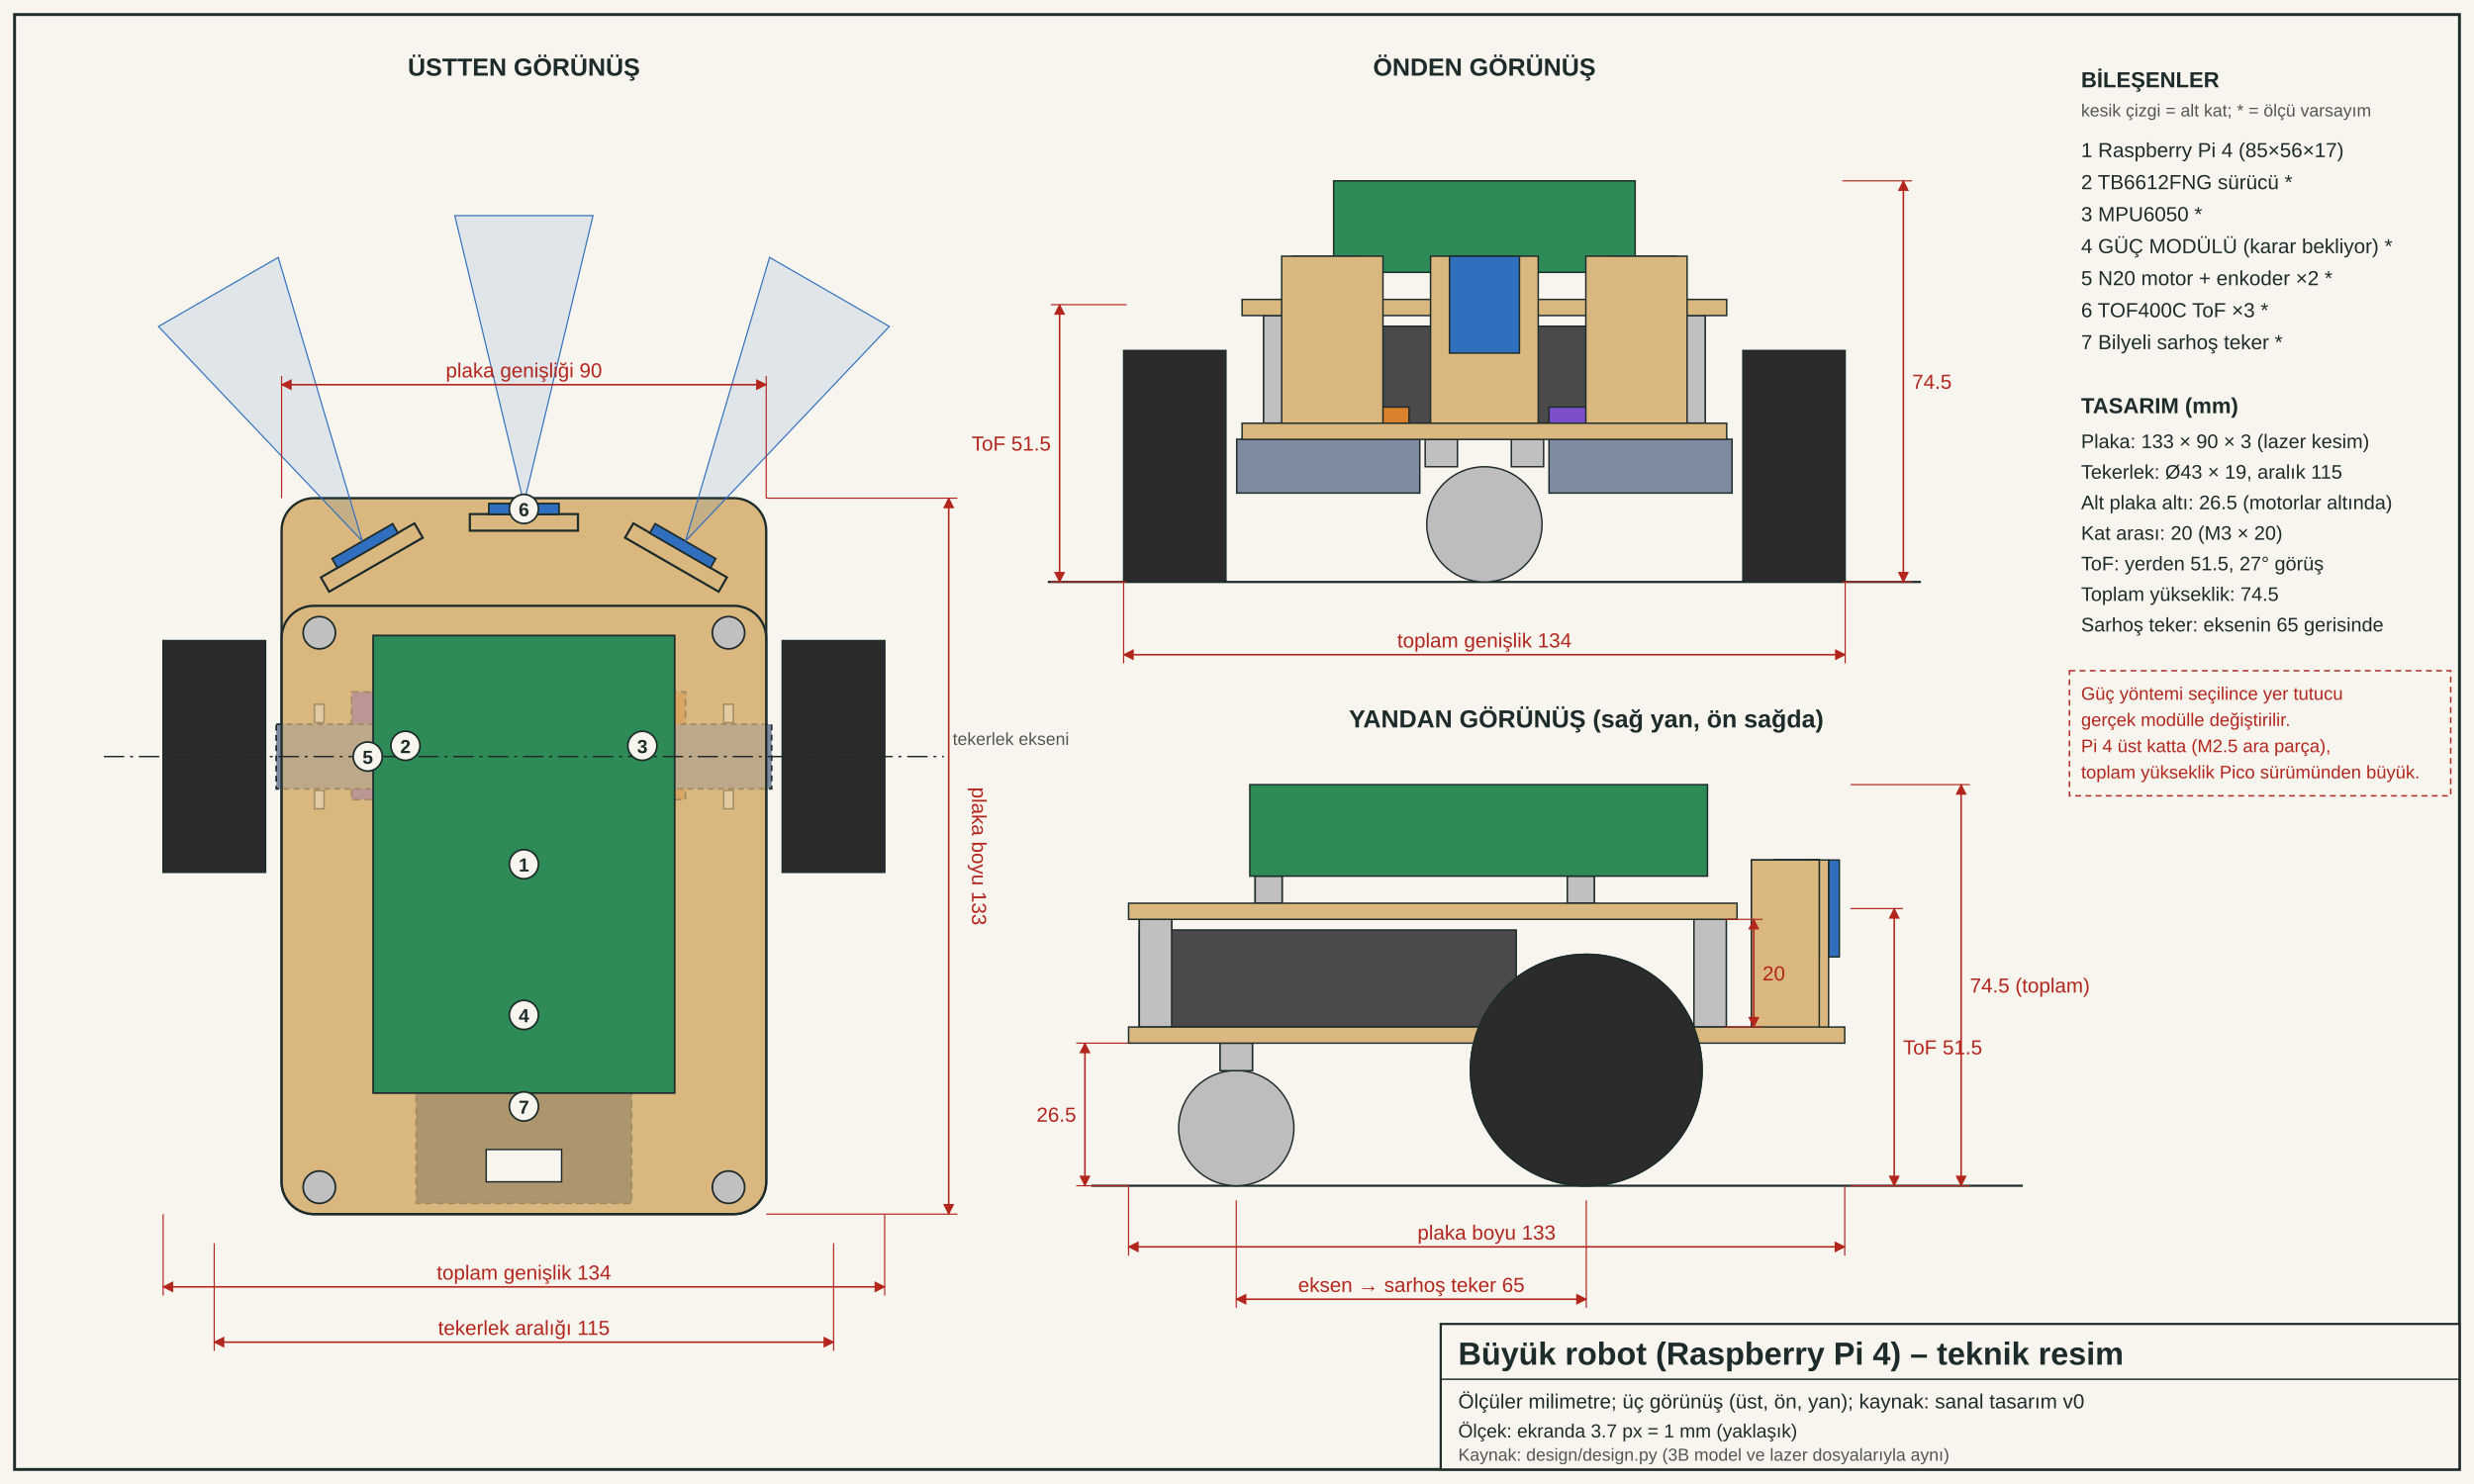
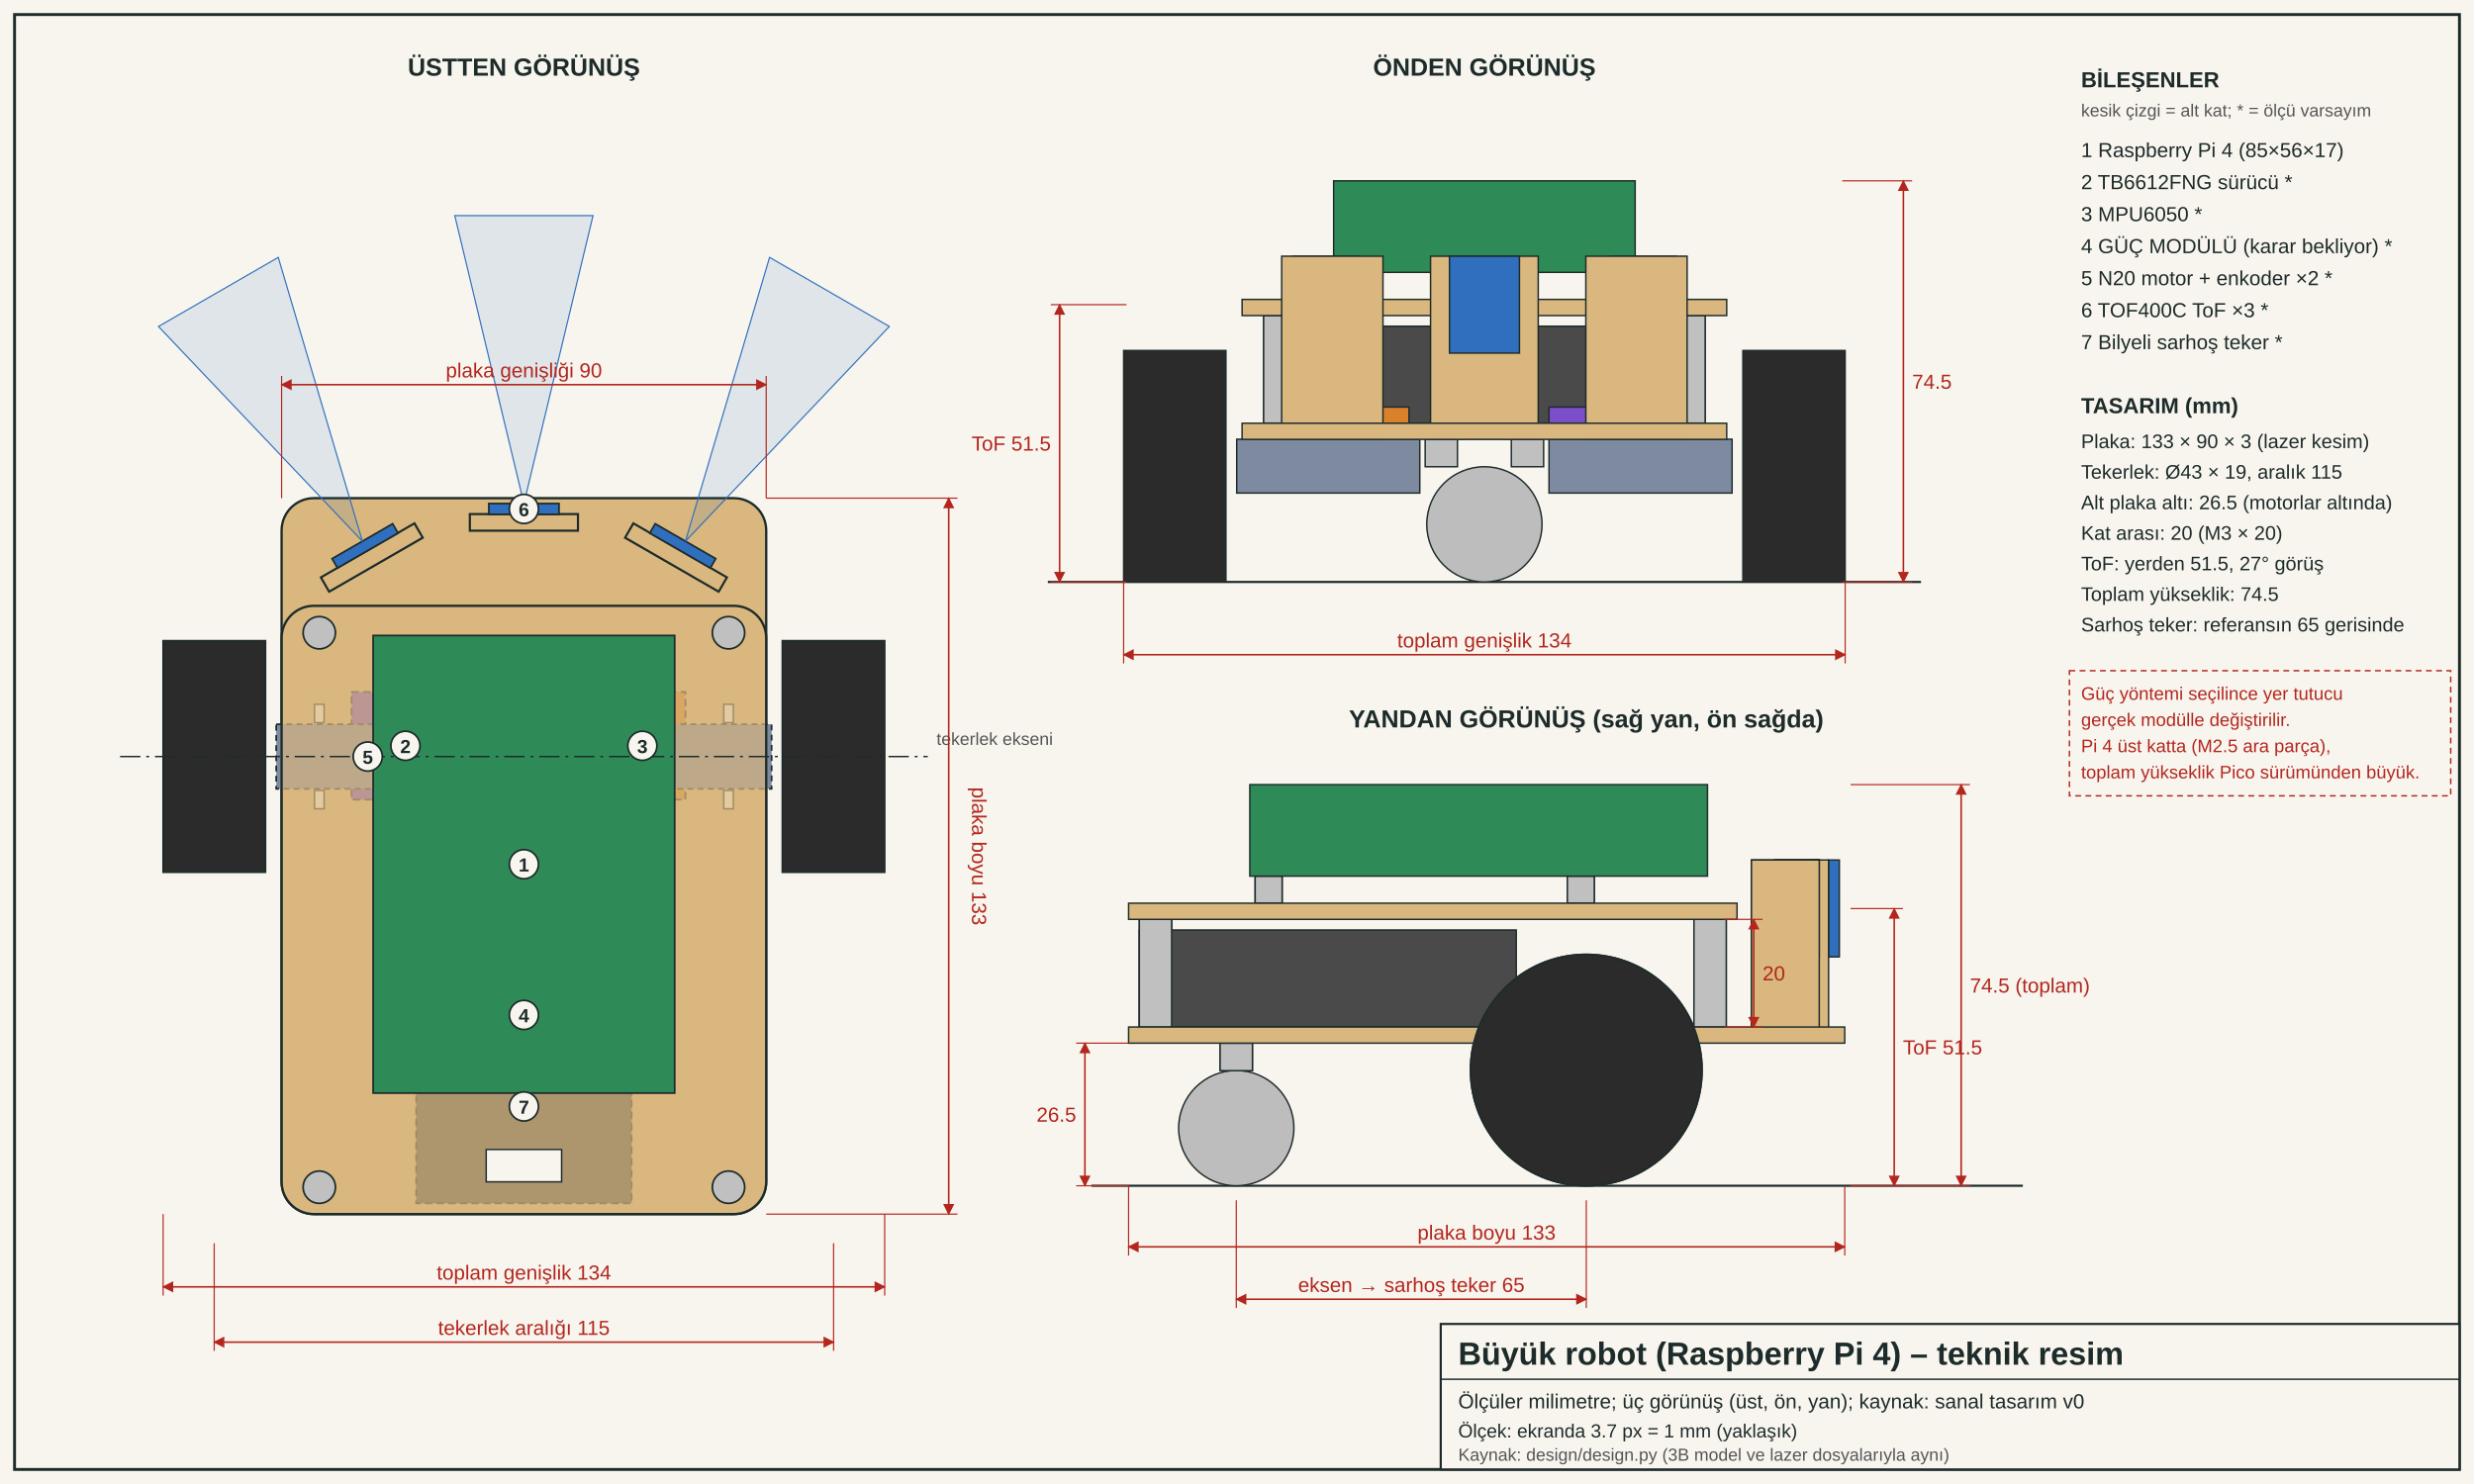
<svg xmlns="http://www.w3.org/2000/svg" viewBox="0 0 1700 1020" width="1700" height="1020" role="img" aria-labelledby="t d">
  <defs>
    <marker id="ar" viewBox="0 0 10 10" refX="9" refY="5" markerWidth="7" markerHeight="7" orient="auto-start-reverse">
      <path d="M0 0 L10 5 L0 10 z" fill="#b3261e" />
    </marker>
  </defs>
  <rect width="1700" height="1020" fill="#f7f5ee" />
  <text x="360.0" y="52.0" font-family="Atkinson Hyperlegible, 'Segoe UI', Arial, sans-serif" font-size="17" text-anchor="middle" fill="#1d2b2a" font-weight="700">ÜSTTEN GÖRÜNÜŞ</text>
  <rect x="112.1" y="440.4" width="70.3" height="159.1" rx="0" fill="#2b2b2b" stroke="#1d2b2a" stroke-width="1.2" />
  <rect x="537.6" y="440.4" width="70.3" height="159.1" rx="0" fill="#2b2b2b" stroke="#1d2b2a" stroke-width="1.2" />
  <circle cx="360.0" cy="760.5" r="39.6" fill="#bdbdbd" stroke="#1d2b2a" stroke-width="1.2" stroke-dasharray="5 3" />
  <circle cx="330.4" cy="760.5" r="11.1" fill="#c0c0c0" stroke="#1d2b2a" stroke-width="1.2" stroke-dasharray="5 3" />
  <circle cx="389.6" cy="760.5" r="11.1" fill="#c0c0c0" stroke="#1d2b2a" stroke-width="1.2" stroke-dasharray="5 3" />
  <rect x="193.5" y="342.4" width="333.0" height="492.1" rx="22.2" fill="#d9b77e" stroke="#1d2b2a" stroke-width="1.6" />
  <circle cx="219.4" cy="434.9" r="5.9" fill="#f7f5ee" stroke="#1d2b2a" stroke-width="1" />
  <circle cx="500.6" cy="434.9" r="5.9" fill="#f7f5ee" stroke="#1d2b2a" stroke-width="1" />
  <circle cx="219.4" cy="816.0" r="5.9" fill="#f7f5ee" stroke="#1d2b2a" stroke-width="1" />
  <circle cx="500.6" cy="816.0" r="5.9" fill="#f7f5ee" stroke="#1d2b2a" stroke-width="1" />
  <circle cx="330.4" cy="760.5" r="5.9" fill="#f7f5ee" stroke="#1d2b2a" stroke-width="1" />
  <circle cx="389.6" cy="760.5" r="5.9" fill="#f7f5ee" stroke="#1d2b2a" stroke-width="1" />
  <polygon points="296.7,555.9 290.1,555.9 290.1,543.3 296.7,543.3" fill="#f7f5ee" stroke="#1d2b2a" stroke-width="1" fill-opacity="1.0" />
  <polygon points="296.7,496.7 290.1,496.7 290.1,484.1 296.7,484.1" fill="#f7f5ee" stroke="#1d2b2a" stroke-width="1" fill-opacity="1.0" />
  <polygon points="222.7,555.9 216.1,555.9 216.1,543.3 222.7,543.3" fill="#f7f5ee" stroke="#1d2b2a" stroke-width="1" fill-opacity="1.0" />
  <polygon points="222.7,496.7 216.1,496.7 216.1,484.1 222.7,484.1" fill="#f7f5ee" stroke="#1d2b2a" stroke-width="1" fill-opacity="1.0" />
  <polygon points="429.9,555.9 423.3,555.9 423.3,543.3 429.9,543.3" fill="#f7f5ee" stroke="#1d2b2a" stroke-width="1" fill-opacity="1.0" />
  <polygon points="429.9,496.7 423.3,496.7 423.3,484.1 429.9,484.1" fill="#f7f5ee" stroke="#1d2b2a" stroke-width="1" fill-opacity="1.0" />
  <polygon points="503.9,555.9 497.3,555.9 497.3,543.3 503.9,543.3" fill="#f7f5ee" stroke="#1d2b2a" stroke-width="1" fill-opacity="1.0" />
  <polygon points="503.9,496.7 497.3,496.7 497.3,484.1 503.9,484.1" fill="#f7f5ee" stroke="#1d2b2a" stroke-width="1" fill-opacity="1.0" />
  <polygon points="284.9,359.4 290.8,369.7 226.1,407.0 220.2,396.8" fill="#f7f5ee" stroke="#1d2b2a" stroke-width="1" fill-opacity="1.0" />
  <polygon points="397.4,353.1 397.4,365.0 322.6,365.0 322.6,353.1" fill="#f7f5ee" stroke="#1d2b2a" stroke-width="1" fill-opacity="1.0" />
  <polygon points="499.8,396.8 493.9,407.0 429.2,369.7 435.1,359.4" fill="#f7f5ee" stroke="#1d2b2a" stroke-width="1" fill-opacity="1.0" />
  <rect x="286.0" y="568.1" width="148.0" height="259.0" rx="0" fill="#4a4a4a" stroke="#1d2b2a" stroke-width="1.2" stroke-dasharray="5 3" />
  <rect x="241.6" y="475.6" width="74.0" height="74.0" rx="0" fill="#7b4fc9" stroke="#1d2b2a" stroke-width="1.2" stroke-dasharray="5 3" />
  <rect x="411.8" y="475.6" width="59.2" height="74.0" rx="0" fill="#d9822b" stroke="#1d2b2a" stroke-width="1.2" stroke-dasharray="5 3" />
  <rect x="189.8" y="497.8" width="125.8" height="44.4" rx="0" fill="#7d8aa0" stroke="#1d2b2a" stroke-width="1.2" stroke-dasharray="4 3" />
  <rect x="404.4" y="497.8" width="125.8" height="44.4" rx="0" fill="#7d8aa0" stroke="#1d2b2a" stroke-width="1.2" stroke-dasharray="4 3" />
  <rect x="193.5" y="416.4" width="333.0" height="418.1" rx="22.2" fill="#d9b77eb0" stroke="#1d2b2a" stroke-width="1.6" />
  <circle cx="219.4" cy="434.9" r="5.9" fill="#f7f5ee" stroke="#1d2b2a" stroke-width="1" />
  <circle cx="500.6" cy="434.9" r="5.9" fill="#f7f5ee" stroke="#1d2b2a" stroke-width="1" />
  <circle cx="219.4" cy="816.0" r="5.9" fill="#f7f5ee" stroke="#1d2b2a" stroke-width="1" />
  <circle cx="500.6" cy="816.0" r="5.9" fill="#f7f5ee" stroke="#1d2b2a" stroke-width="1" />
  <circle cx="450.6" cy="738.3" r="5.6" fill="#f7f5ee" stroke="#1d2b2a" stroke-width="1" />
  <circle cx="450.6" cy="523.7" r="5.6" fill="#f7f5ee" stroke="#1d2b2a" stroke-width="1" />
  <circle cx="269.4" cy="738.3" r="5.6" fill="#f7f5ee" stroke="#1d2b2a" stroke-width="1" />
  <circle cx="269.4" cy="523.7" r="5.6" fill="#f7f5ee" stroke="#1d2b2a" stroke-width="1" />
  <polygon points="385.9,812.3 334.1,812.3 334.1,790.1 385.9,790.1" fill="#f7f5ee" stroke="#1d2b2a" stroke-width="1" fill-opacity="1.0" />
  <circle cx="219.4" cy="434.9" r="11.1" fill="#c0c0c0" stroke="#1d2b2a" stroke-width="1.2" />
  <circle cx="500.6" cy="434.9" r="11.1" fill="#c0c0c0" stroke="#1d2b2a" stroke-width="1.2" />
  <circle cx="219.4" cy="816.0" r="11.1" fill="#c0c0c0" stroke="#1d2b2a" stroke-width="1.2" />
  <circle cx="500.6" cy="816.0" r="11.1" fill="#c0c0c0" stroke="#1d2b2a" stroke-width="1.2" />
  <polygon points="290.3,369.5 226.2,406.5 220.7,396.9 284.7,359.9" fill="#d9b77e" stroke="#1d2b2a" stroke-width="1.2" fill-opacity="1.0" />
  <polygon points="273.5,366.4 231.9,390.4 228.2,384.0 269.8,360.0" fill="#2f6fbd" stroke="#1d2b2a" stroke-width="1.2" fill-opacity="1.0" />
  <polygon points="397.0,364.6 323.0,364.6 323.0,353.5 397.0,353.5" fill="#d9b77e" stroke="#1d2b2a" stroke-width="1.2" fill-opacity="1.0" />
  <polygon points="384.1,353.5 335.9,353.5 335.9,346.1 384.1,346.1" fill="#2f6fbd" stroke="#1d2b2a" stroke-width="1.2" fill-opacity="1.0" />
  <polygon points="493.8,406.5 429.7,369.5 435.3,359.9 499.3,396.9" fill="#d9b77e" stroke="#1d2b2a" stroke-width="1.2" fill-opacity="1.0" />
  <polygon points="488.1,390.4 446.5,366.4 450.2,360.0 491.8,384.0" fill="#2f6fbd" stroke="#1d2b2a" stroke-width="1.2" fill-opacity="1.0" />
  <circle cx="450.6" cy="738.3" r="9.2" fill="#c0c0c0" stroke="#1d2b2a" stroke-width="1.2" />
  <circle cx="450.6" cy="523.7" r="9.2" fill="#c0c0c0" stroke="#1d2b2a" stroke-width="1.2" />
  <circle cx="269.4" cy="738.3" r="9.2" fill="#c0c0c0" stroke="#1d2b2a" stroke-width="1.2" />
  <circle cx="269.4" cy="523.7" r="9.2" fill="#c0c0c0" stroke="#1d2b2a" stroke-width="1.2" />
  <rect x="256.4" y="436.8" width="207.2" height="314.5" rx="0" fill="#2e8b57" stroke="#1d2b2a" stroke-width="1.2" />
  <polygon points="249.0,372.0 191.2,176.9 108.9,224.4" fill="#2f6fbd" stroke="#2f6fbd" stroke-width="0.8" fill-opacity="0.12" />
  <polygon points="360.0,346.1 407.5,148.2 312.5,148.2" fill="#2f6fbd" stroke="#2f6fbd" stroke-width="0.8" fill-opacity="0.12" />
  <polygon points="471.0,372.0 611.1,224.4 528.8,176.9" fill="#2f6fbd" stroke="#2f6fbd" stroke-width="0.8" fill-opacity="0.12" />
-   <line x1="71.4" y1="520.0" x2="648.6" y2="520.0" stroke="#1d2b2a" stroke-width="1" stroke-dasharray="14 4 2 4" />
-   <text x="654.6" y="512.0" font-family="Atkinson Hyperlegible, 'Segoe UI', Arial, sans-serif" font-size="12" text-anchor="start" fill="#555" font-weight="400">tekerlek ekseni</text>
+   <line x1="82.5" y1="520.0" x2="637.5" y2="520.0" stroke="#1d2b2a" stroke-width="1" stroke-dasharray="14 4 2 4" />
+   <text x="643.5" y="512.0" font-family="Atkinson Hyperlegible, 'Segoe UI', Arial, sans-serif" font-size="12" text-anchor="start" fill="#555" font-weight="400">tekerlek ekseni</text>
  <circle cx="252.7" cy="520.0" r="10.0" fill="#f7f5ee" stroke="#1d2b2a" stroke-width="1.2" />
  <text x="252.7" y="525.0" font-family="Atkinson Hyperlegible, 'Segoe UI', Arial, sans-serif" font-size="13" text-anchor="middle" fill="#1d2b2a" font-weight="700">5</text>
  <circle cx="360.0" cy="760.5" r="10.0" fill="#f7f5ee" stroke="#1d2b2a" stroke-width="1.2" />
  <text x="360.0" y="765.5" font-family="Atkinson Hyperlegible, 'Segoe UI', Arial, sans-serif" font-size="13" text-anchor="middle" fill="#1d2b2a" font-weight="700">7</text>
  <circle cx="360.0" cy="349.8" r="10.0" fill="#f7f5ee" stroke="#1d2b2a" stroke-width="1.2" />
  <text x="360.0" y="354.8" font-family="Atkinson Hyperlegible, 'Segoe UI', Arial, sans-serif" font-size="13" text-anchor="middle" fill="#1d2b2a" font-weight="700">6</text>
  <circle cx="360.0" cy="697.6" r="10.0" fill="#f7f5ee" stroke="#1d2b2a" stroke-width="1.2" />
  <text x="360.0" y="702.6" font-family="Atkinson Hyperlegible, 'Segoe UI', Arial, sans-serif" font-size="13" text-anchor="middle" fill="#1d2b2a" font-weight="700">4</text>
  <circle cx="278.6" cy="512.6" r="10.0" fill="#f7f5ee" stroke="#1d2b2a" stroke-width="1.2" />
  <text x="278.6" y="517.6" font-family="Atkinson Hyperlegible, 'Segoe UI', Arial, sans-serif" font-size="13" text-anchor="middle" fill="#1d2b2a" font-weight="700">2</text>
  <circle cx="441.4" cy="512.6" r="10.0" fill="#f7f5ee" stroke="#1d2b2a" stroke-width="1.2" />
  <text x="441.4" y="517.6" font-family="Atkinson Hyperlegible, 'Segoe UI', Arial, sans-serif" font-size="13" text-anchor="middle" fill="#1d2b2a" font-weight="700">3</text>
  <circle cx="360.0" cy="594.0" r="10.0" fill="#f7f5ee" stroke="#1d2b2a" stroke-width="1.2" />
  <text x="360.0" y="599.0" font-family="Atkinson Hyperlegible, 'Segoe UI', Arial, sans-serif" font-size="13" text-anchor="middle" fill="#1d2b2a" font-weight="700">1</text>
  <line x1="526.5" y1="342.4" x2="657.9" y2="342.4" stroke="#b3261e" stroke-width="0.8" />
  <line x1="526.5" y1="834.5" x2="657.9" y2="834.5" stroke="#b3261e" stroke-width="0.8" />
  <line x1="651.9" y1="342.4" x2="651.9" y2="834.5" stroke="#b3261e" stroke-width="1.1" marker-start="url(#ar)" marker-end="url(#ar)" />
  <text x="667.9" y="588.5" font-family="Atkinson Hyperlegible, 'Segoe UI', Arial, sans-serif" font-size="14" text-anchor="middle" fill="#b3261e" font-weight="400" transform="rotate(90 667.9 588.5)">plaka boyu 133</text>
  <line x1="112.1" y1="834.5" x2="112.1" y2="890.5" stroke="#b3261e" stroke-width="0.8" />
  <line x1="607.9" y1="834.5" x2="607.9" y2="890.5" stroke="#b3261e" stroke-width="0.8" />
  <line x1="112.1" y1="884.5" x2="607.9" y2="884.5" stroke="#b3261e" stroke-width="1.1" marker-start="url(#ar)" marker-end="url(#ar)" />
  <text x="360.0" y="879.5" font-family="Atkinson Hyperlegible, 'Segoe UI', Arial, sans-serif" font-size="14" text-anchor="middle" fill="#b3261e" font-weight="400">toplam genişlik 134</text>
  <line x1="147.2" y1="854.5" x2="147.2" y2="928.5" stroke="#b3261e" stroke-width="0.8" />
  <line x1="572.8" y1="854.5" x2="572.8" y2="928.5" stroke="#b3261e" stroke-width="0.8" />
  <line x1="147.2" y1="922.5" x2="572.8" y2="922.5" stroke="#b3261e" stroke-width="1.1" marker-start="url(#ar)" marker-end="url(#ar)" />
  <text x="360.0" y="917.5" font-family="Atkinson Hyperlegible, 'Segoe UI', Arial, sans-serif" font-size="14" text-anchor="middle" fill="#b3261e" font-weight="400">tekerlek aralığı 115</text>
  <line x1="193.5" y1="342.4" x2="193.5" y2="258.4" stroke="#b3261e" stroke-width="0.8" />
  <line x1="526.5" y1="342.4" x2="526.5" y2="258.4" stroke="#b3261e" stroke-width="0.8" />
  <line x1="193.5" y1="264.4" x2="526.5" y2="264.4" stroke="#b3261e" stroke-width="1.1" marker-start="url(#ar)" marker-end="url(#ar)" />
  <text x="360.0" y="259.4" font-family="Atkinson Hyperlegible, 'Segoe UI', Arial, sans-serif" font-size="14" text-anchor="middle" fill="#b3261e" font-weight="400">plaka genişliği 90</text>
  <text x="1020.0" y="52.0" font-family="Atkinson Hyperlegible, 'Segoe UI', Arial, sans-serif" font-size="17" text-anchor="middle" fill="#1d2b2a" font-weight="700">ÖNDEN GÖRÜNÜŞ</text>
  <line x1="720.0" y1="400.0" x2="1320.0" y2="400.0" stroke="#1d2b2a" stroke-width="1.5" />
  <rect x="1149.5" y="216.8" width="22.2" height="74.0" rx="0" fill="#c0c0c0" stroke="#1d2b2a" stroke-width="1" />
  <rect x="868.3" y="216.8" width="22.2" height="74.0" rx="0" fill="#c0c0c0" stroke="#1d2b2a" stroke-width="1" />
  <rect x="1038.5" y="301.9" width="22.2" height="18.9" rx="0" fill="#c0c0c0" stroke="#1d2b2a" stroke-width="1" />
  <rect x="979.3" y="301.9" width="22.2" height="18.9" rx="0" fill="#c0c0c0" stroke="#1d2b2a" stroke-width="1" />
  <rect x="920.1" y="187.2" width="18.5" height="18.5" rx="0" fill="#c0c0c0" stroke="#1d2b2a" stroke-width="1" />
  <rect x="1101.4" y="187.2" width="18.5" height="18.5" rx="0" fill="#c0c0c0" stroke="#1d2b2a" stroke-width="1" />
  <circle cx="1020.0" cy="360.4" r="39.6" fill="#bdbdbd" stroke="#1d2b2a" stroke-width="1" />
  <rect x="946.0" y="224.2" width="148.0" height="66.6" rx="0" fill="#4a4a4a" stroke="#1d2b2a" stroke-width="1" />
  <rect x="920.1" y="187.2" width="18.5" height="18.5" rx="0" fill="#c0c0c0" stroke="#1d2b2a" stroke-width="1" />
  <rect x="1101.4" y="187.2" width="18.5" height="18.5" rx="0" fill="#c0c0c0" stroke="#1d2b2a" stroke-width="1" />
  <rect x="1064.4" y="301.9" width="125.8" height="37.0" rx="0" fill="#7d8aa0" stroke="#1d2b2a" stroke-width="1" />
  <rect x="849.8" y="301.9" width="125.8" height="37.0" rx="0" fill="#7d8aa0" stroke="#1d2b2a" stroke-width="1" />
  <rect x="1064.4" y="279.8" width="74.0" height="11.1" rx="0" fill="#7b4fc9" stroke="#1d2b2a" stroke-width="1" />
  <rect x="909.0" y="279.8" width="59.2" height="11.1" rx="0" fill="#d9822b" stroke="#1d2b2a" stroke-width="1" />
  <rect x="1197.6" y="240.9" width="70.3" height="159.1" rx="0" fill="#2b2b2b" stroke="#1d2b2a" stroke-width="1" />
  <rect x="772.1" y="240.9" width="70.3" height="159.1" rx="0" fill="#2b2b2b" stroke="#1d2b2a" stroke-width="1" />
  <rect x="916.4" y="124.3" width="207.2" height="62.9" rx="0" fill="#2e8b57" stroke="#1d2b2a" stroke-width="1" />
  <rect x="1149.5" y="216.8" width="22.2" height="74.0" rx="0" fill="#c0c0c0" stroke="#1d2b2a" stroke-width="1" />
  <rect x="868.3" y="216.8" width="22.2" height="74.0" rx="0" fill="#c0c0c0" stroke="#1d2b2a" stroke-width="1" />
  <rect x="853.5" y="205.8" width="333.0" height="11.1" rx="0" fill="#d9b77e" stroke="#1d2b2a" stroke-width="1" />
  <rect x="1106.5" y="176.1" width="45.4" height="66.6" rx="0" fill="#2f6fbd" stroke="#1d2b2a" stroke-width="1" />
  <rect x="888.2" y="176.1" width="45.4" height="66.6" rx="0" fill="#2f6fbd" stroke="#1d2b2a" stroke-width="1" />
  <rect x="1089.7" y="176.1" width="69.6" height="125.8" rx="0" fill="#d9b77e" stroke="#1d2b2a" stroke-width="1" />
  <rect x="880.7" y="176.1" width="69.6" height="125.8" rx="0" fill="#d9b77e" stroke="#1d2b2a" stroke-width="1" />
  <rect x="983.0" y="176.1" width="74.0" height="125.8" rx="0" fill="#d9b77e" stroke="#1d2b2a" stroke-width="1" />
  <rect x="996.0" y="176.1" width="48.1" height="66.6" rx="0" fill="#2f6fbd" stroke="#1d2b2a" stroke-width="1" />
  <rect x="853.5" y="290.9" width="333.0" height="11.1" rx="0" fill="#d9b77e" stroke="#1d2b2a" stroke-width="1" />
  <line x1="772.1" y1="400.0" x2="772.1" y2="456.0" stroke="#b3261e" stroke-width="0.8" />
  <line x1="1267.9" y1="400.0" x2="1267.9" y2="456.0" stroke="#b3261e" stroke-width="0.8" />
  <line x1="772.1" y1="450.0" x2="1267.9" y2="450.0" stroke="#b3261e" stroke-width="1.1" marker-start="url(#ar)" marker-end="url(#ar)" />
  <text x="1020.0" y="445.0" font-family="Atkinson Hyperlegible, 'Segoe UI', Arial, sans-serif" font-size="14" text-anchor="middle" fill="#b3261e" font-weight="400">toplam genişlik 134</text>
  <line x1="1265.9" y1="124.3" x2="1313.9" y2="124.3" stroke="#b3261e" stroke-width="0.8" />
  <line x1="1265.9" y1="400.0" x2="1313.9" y2="400.0" stroke="#b3261e" stroke-width="0.8" />
  <line x1="1307.9" y1="124.3" x2="1307.9" y2="400.0" stroke="#b3261e" stroke-width="1.1" marker-start="url(#ar)" marker-end="url(#ar)" />
  <text x="1313.9" y="267.2" font-family="Atkinson Hyperlegible, 'Segoe UI', Arial, sans-serif" font-size="14" text-anchor="start" fill="#b3261e" font-weight="400">74.5</text>
  <line x1="774.1" y1="209.4" x2="722.1" y2="209.4" stroke="#b3261e" stroke-width="0.8" />
  <line x1="774.1" y1="400.0" x2="722.1" y2="400.0" stroke="#b3261e" stroke-width="0.8" />
  <line x1="728.1" y1="209.4" x2="728.1" y2="400.0" stroke="#b3261e" stroke-width="1.1" marker-start="url(#ar)" marker-end="url(#ar)" />
  <text x="722.1" y="309.7" font-family="Atkinson Hyperlegible, 'Segoe UI', Arial, sans-serif" font-size="14" text-anchor="end" fill="#b3261e" font-weight="400">ToF 51.5</text>
  <text x="1090.0" y="500.0" font-family="Atkinson Hyperlegible, 'Segoe UI', Arial, sans-serif" font-size="17" text-anchor="middle" fill="#1d2b2a" font-weight="700">YANDAN GÖRÜNÜŞ (sağ yan, ön sağda)</text>
  <line x1="750.0" y1="815.0" x2="1390.0" y2="815.0" stroke="#1d2b2a" stroke-width="1.5" />
  <circle cx="1090.0" cy="735.5" r="79.5" fill="#2b2b2b" stroke="#1d2b2a" stroke-width="1.2" />
  <rect x="1164.0" y="631.9" width="22.2" height="74.0" rx="0" fill="#c0c0c0" stroke="#1d2b2a" stroke-width="1" />
  <rect x="782.9" y="631.9" width="22.2" height="74.0" rx="0" fill="#c0c0c0" stroke="#1d2b2a" stroke-width="1" />
  <rect x="1219.6" y="591.1" width="30.5" height="66.6" rx="0" fill="#2f6fbd" stroke="#1d2b2a" stroke-width="1" />
  <rect x="862.5" y="602.2" width="18.5" height="18.5" rx="0" fill="#c0c0c0" stroke="#1d2b2a" stroke-width="1" />
  <rect x="1077.0" y="602.2" width="18.5" height="18.5" rx="0" fill="#c0c0c0" stroke="#1d2b2a" stroke-width="1" />
  <rect x="1203.5" y="591.1" width="46.6" height="125.8" rx="0" fill="#d9b77e" stroke="#1d2b2a" stroke-width="1" />
  <rect x="1067.8" y="717.0" width="44.4" height="37.0" rx="0" fill="#7d8aa0" stroke="#1d2b2a" stroke-width="1" />
  <rect x="1060.4" y="694.8" width="74.0" height="11.1" rx="0" fill="#7b4fc9" stroke="#1d2b2a" stroke-width="1" />
  <rect x="838.4" y="717.0" width="22.2" height="18.9" rx="0" fill="#c0c0c0" stroke="#1d2b2a" stroke-width="1" />
  <rect x="1256.5" y="591.1" width="7.4" height="66.6" rx="0" fill="#2f6fbd" stroke="#1d2b2a" stroke-width="1" />
  <rect x="1245.4" y="591.1" width="11.1" height="125.8" rx="0" fill="#d9b77e" stroke="#1d2b2a" stroke-width="1" />
  <circle cx="849.5" cy="775.4" r="39.6" fill="#bdbdbd" stroke="#1d2b2a" stroke-width="1" />
  <rect x="838.4" y="717.0" width="22.2" height="18.9" rx="0" fill="#c0c0c0" stroke="#1d2b2a" stroke-width="1" />
  <rect x="782.9" y="639.2" width="259.0" height="66.6" rx="0" fill="#4a4a4a" stroke="#1d2b2a" stroke-width="1" />
  <rect x="862.5" y="602.2" width="18.5" height="18.5" rx="0" fill="#c0c0c0" stroke="#1d2b2a" stroke-width="1" />
  <rect x="1077.0" y="602.2" width="18.5" height="18.5" rx="0" fill="#c0c0c0" stroke="#1d2b2a" stroke-width="1" />
  <rect x="858.8" y="539.3" width="314.5" height="62.9" rx="0" fill="#2e8b57" stroke="#1d2b2a" stroke-width="1" />
  <rect x="1060.4" y="694.8" width="74.0" height="11.1" rx="0" fill="#d9822b" stroke="#1d2b2a" stroke-width="1" />
  <rect x="1219.6" y="591.1" width="30.5" height="66.6" rx="0" fill="#2f6fbd" stroke="#1d2b2a" stroke-width="1" />
  <rect x="1203.5" y="591.1" width="46.6" height="125.8" rx="0" fill="#d9b77e" stroke="#1d2b2a" stroke-width="1" />
  <rect x="1164.0" y="631.9" width="22.2" height="74.0" rx="0" fill="#c0c0c0" stroke="#1d2b2a" stroke-width="1" />
  <rect x="782.9" y="631.9" width="22.2" height="74.0" rx="0" fill="#c0c0c0" stroke="#1d2b2a" stroke-width="1" />
  <rect x="775.5" y="705.9" width="492.1" height="11.1" rx="0" fill="#d9b77e" stroke="#1d2b2a" stroke-width="1" />
  <rect x="775.5" y="620.8" width="418.1" height="11.1" rx="0" fill="#d9b77e" stroke="#1d2b2a" stroke-width="1" />
  <rect x="1067.8" y="717.0" width="44.4" height="37.0" rx="0" fill="#7d8aa0" stroke="#1d2b2a" stroke-width="1" />
  <circle cx="1090.0" cy="735.5" r="79.5" fill="#2b2b2b" stroke="#1d2b2a" stroke-width="1.2" />
  <line x1="775.5" y1="815.0" x2="775.5" y2="863.0" stroke="#b3261e" stroke-width="0.8" />
  <line x1="1267.6" y1="815.0" x2="1267.6" y2="863.0" stroke="#b3261e" stroke-width="0.8" />
  <line x1="775.5" y1="857.0" x2="1267.6" y2="857.0" stroke="#b3261e" stroke-width="1.1" marker-start="url(#ar)" marker-end="url(#ar)" />
  <text x="1021.5" y="852.0" font-family="Atkinson Hyperlegible, 'Segoe UI', Arial, sans-serif" font-size="14" text-anchor="middle" fill="#b3261e" font-weight="400">plaka boyu 133</text>
  <line x1="849.5" y1="825.0" x2="849.5" y2="899.0" stroke="#b3261e" stroke-width="0.8" />
  <line x1="1090.0" y1="825.0" x2="1090.0" y2="899.0" stroke="#b3261e" stroke-width="0.8" />
  <line x1="849.5" y1="893.0" x2="1090.0" y2="893.0" stroke="#b3261e" stroke-width="1.1" marker-start="url(#ar)" marker-end="url(#ar)" />
  <text x="969.8" y="888.0" font-family="Atkinson Hyperlegible, 'Segoe UI', Arial, sans-serif" font-size="14" text-anchor="middle" fill="#b3261e" font-weight="400">eksen → sarhoş teker 65</text>
  <line x1="1271.6" y1="539.3" x2="1353.6" y2="539.3" stroke="#b3261e" stroke-width="0.8" />
  <line x1="1271.6" y1="815.0" x2="1353.6" y2="815.0" stroke="#b3261e" stroke-width="0.8" />
  <line x1="1347.6" y1="539.3" x2="1347.6" y2="815.0" stroke="#b3261e" stroke-width="1.1" marker-start="url(#ar)" marker-end="url(#ar)" />
  <text x="1353.6" y="682.2" font-family="Atkinson Hyperlegible, 'Segoe UI', Arial, sans-serif" font-size="14" text-anchor="start" fill="#b3261e" font-weight="400">74.5 (toplam)</text>
  <line x1="775.5" y1="717.0" x2="739.5" y2="717.0" stroke="#b3261e" stroke-width="0.8" />
  <line x1="775.5" y1="815.0" x2="739.5" y2="815.0" stroke="#b3261e" stroke-width="0.8" />
  <line x1="745.5" y1="717.0" x2="745.5" y2="815.0" stroke="#b3261e" stroke-width="1.1" marker-start="url(#ar)" marker-end="url(#ar)" />
  <text x="739.5" y="771.0" font-family="Atkinson Hyperlegible, 'Segoe UI', Arial, sans-serif" font-size="14" text-anchor="end" fill="#b3261e" font-weight="400">26.5</text>
  <line x1="1185.1" y1="631.9" x2="1211.1" y2="631.9" stroke="#b3261e" stroke-width="0.8" />
  <line x1="1185.1" y1="705.9" x2="1211.1" y2="705.9" stroke="#b3261e" stroke-width="0.8" />
  <line x1="1205.1" y1="631.9" x2="1205.1" y2="705.9" stroke="#b3261e" stroke-width="1.1" marker-start="url(#ar)" marker-end="url(#ar)" />
  <text x="1211.1" y="673.9" font-family="Atkinson Hyperlegible, 'Segoe UI', Arial, sans-serif" font-size="14" text-anchor="start" fill="#b3261e" font-weight="400">20</text>
  <line x1="1271.6" y1="624.5" x2="1307.6" y2="624.5" stroke="#b3261e" stroke-width="0.8" />
  <line x1="1271.6" y1="815.0" x2="1307.6" y2="815.0" stroke="#b3261e" stroke-width="0.8" />
  <line x1="1301.6" y1="624.5" x2="1301.6" y2="815.0" stroke="#b3261e" stroke-width="1.1" marker-start="url(#ar)" marker-end="url(#ar)" />
  <text x="1307.6" y="724.7" font-family="Atkinson Hyperlegible, 'Segoe UI', Arial, sans-serif" font-size="14" text-anchor="start" fill="#b3261e" font-weight="400">ToF 51.5</text>
  <text x="1430.0" y="60.0" font-family="Atkinson Hyperlegible, 'Segoe UI', Arial, sans-serif" font-size="15" text-anchor="start" fill="#1d2b2a" font-weight="700">BİLEŞENLER</text>
  <text x="1430.0" y="80.0" font-family="Atkinson Hyperlegible, 'Segoe UI', Arial, sans-serif" font-size="12" text-anchor="start" fill="#555" font-weight="400">kesik çizgi = alt kat; * = ölçü varsayım</text>
  <text x="1430.0" y="108.0" font-family="Atkinson Hyperlegible, 'Segoe UI', Arial, sans-serif" font-size="14" text-anchor="start" fill="#1d2b2a" font-weight="400">1  Raspberry Pi 4 (85×56×17)</text>
  <text x="1430.0" y="130.0" font-family="Atkinson Hyperlegible, 'Segoe UI', Arial, sans-serif" font-size="14" text-anchor="start" fill="#1d2b2a" font-weight="400">2  TB6612FNG sürücü *</text>
  <text x="1430.0" y="152.0" font-family="Atkinson Hyperlegible, 'Segoe UI', Arial, sans-serif" font-size="14" text-anchor="start" fill="#1d2b2a" font-weight="400">3  MPU6050 *</text>
  <text x="1430.0" y="174.0" font-family="Atkinson Hyperlegible, 'Segoe UI', Arial, sans-serif" font-size="14" text-anchor="start" fill="#1d2b2a" font-weight="400">4  GÜÇ MODÜLÜ (karar bekliyor) *</text>
  <text x="1430.0" y="196.0" font-family="Atkinson Hyperlegible, 'Segoe UI', Arial, sans-serif" font-size="14" text-anchor="start" fill="#1d2b2a" font-weight="400">5  N20 motor + enkoder ×2 *</text>
  <text x="1430.0" y="218.0" font-family="Atkinson Hyperlegible, 'Segoe UI', Arial, sans-serif" font-size="14" text-anchor="start" fill="#1d2b2a" font-weight="400">6  TOF400C ToF ×3 *</text>
  <text x="1430.0" y="240.0" font-family="Atkinson Hyperlegible, 'Segoe UI', Arial, sans-serif" font-size="14" text-anchor="start" fill="#1d2b2a" font-weight="400">7  Bilyeli sarhoş teker *</text>
  <text x="1430.0" y="284.0" font-family="Atkinson Hyperlegible, 'Segoe UI', Arial, sans-serif" font-size="15" text-anchor="start" fill="#1d2b2a" font-weight="700">TASARIM (mm)</text>
  <text x="1430.0" y="308.0" font-family="Atkinson Hyperlegible, 'Segoe UI', Arial, sans-serif" font-size="13.5" text-anchor="start" fill="#1d2b2a" font-weight="400">Plaka: 133 × 90 × 3 (lazer kesim)</text>
  <text x="1430.0" y="329.0" font-family="Atkinson Hyperlegible, 'Segoe UI', Arial, sans-serif" font-size="13.5" text-anchor="start" fill="#1d2b2a" font-weight="400">Tekerlek: Ø43 × 19, aralık 115</text>
  <text x="1430.0" y="350.0" font-family="Atkinson Hyperlegible, 'Segoe UI', Arial, sans-serif" font-size="13.5" text-anchor="start" fill="#1d2b2a" font-weight="400">Alt plaka altı: 26.5 (motorlar altında)</text>
  <text x="1430.0" y="371.0" font-family="Atkinson Hyperlegible, 'Segoe UI', Arial, sans-serif" font-size="13.5" text-anchor="start" fill="#1d2b2a" font-weight="400">Kat arası: 20 (M3 × 20)</text>
  <text x="1430.0" y="392.0" font-family="Atkinson Hyperlegible, 'Segoe UI', Arial, sans-serif" font-size="13.5" text-anchor="start" fill="#1d2b2a" font-weight="400">ToF: yerden 51.5, 27° görüş</text>
  <text x="1430.0" y="413.0" font-family="Atkinson Hyperlegible, 'Segoe UI', Arial, sans-serif" font-size="13.5" text-anchor="start" fill="#1d2b2a" font-weight="400">Toplam yükseklik: 74.5</text>
-   <text x="1430.0" y="434.0" font-family="Atkinson Hyperlegible, 'Segoe UI', Arial, sans-serif" font-size="13.5" text-anchor="start" fill="#1d2b2a" font-weight="400">Sarhoş teker: eksenin 65 gerisinde</text>
+   <text x="1430.0" y="434.0" font-family="Atkinson Hyperlegible, 'Segoe UI', Arial, sans-serif" font-size="13.5" text-anchor="start" fill="#1d2b2a" font-weight="400">Sarhoş teker: referansın 65 gerisinde</text>
  <rect x="1422.0" y="461.0" width="262.0" height="86.0" rx="0" fill="none" stroke="#b3261e" stroke-width="1" stroke-dasharray="4 3" />
  <text x="1430.0" y="481.0" font-family="Atkinson Hyperlegible, 'Segoe UI', Arial, sans-serif" font-size="12.5" text-anchor="start" fill="#b3261e" font-weight="400">Güç yöntemi seçilince yer tutucu</text>
  <text x="1430.0" y="499.0" font-family="Atkinson Hyperlegible, 'Segoe UI', Arial, sans-serif" font-size="12.5" text-anchor="start" fill="#b3261e" font-weight="400">gerçek modülle değiştirilir.</text>
  <text x="1430.0" y="517.0" font-family="Atkinson Hyperlegible, 'Segoe UI', Arial, sans-serif" font-size="12.5" text-anchor="start" fill="#b3261e" font-weight="400">Pi 4 üst katta (M2.5 ara parça),</text>
  <text x="1430.0" y="535.0" font-family="Atkinson Hyperlegible, 'Segoe UI', Arial, sans-serif" font-size="12.5" text-anchor="start" fill="#b3261e" font-weight="400">toplam yükseklik Pico sürümünden büyük.</text>
  <rect x="10.0" y="10.0" width="1680.0" height="1000.0" rx="0" fill="none" stroke="#1d2b2a" stroke-width="2" />
  <rect x="990.0" y="910.0" width="700.0" height="100.0" rx="0" fill="#f7f5ee" stroke="#1d2b2a" stroke-width="1.5" />
  <line x1="990.0" y1="948.0" x2="1690.0" y2="948.0" stroke="#1d2b2a" stroke-width="1" />
  <text x="1002.0" y="938.0" font-family="Atkinson Hyperlegible, 'Segoe UI', Arial, sans-serif" font-size="22" text-anchor="start" fill="#1d2b2a" font-weight="700">Büyük robot (Raspberry Pi 4) – teknik resim</text>
  <text x="1002.0" y="968.0" font-family="Atkinson Hyperlegible, 'Segoe UI', Arial, sans-serif" font-size="14" text-anchor="start" fill="#1d2b2a" font-weight="400">Ölçüler milimetre; üç görünüş (üst, ön, yan); kaynak: sanal tasarım v0</text>
  <text x="1002.0" y="988.0" font-family="Atkinson Hyperlegible, 'Segoe UI', Arial, sans-serif" font-size="13" text-anchor="start" fill="#1d2b2a" font-weight="400">Ölçek: ekranda 3.7 px = 1 mm (yaklaşık)</text>
  <text x="1002.0" y="1004.0" font-family="Atkinson Hyperlegible, 'Segoe UI', Arial, sans-serif" font-size="12" text-anchor="start" fill="#555" font-weight="400">Kaynak: design/design.py (3B model ve lazer dosyalarıyla aynı)</text>
</svg>
